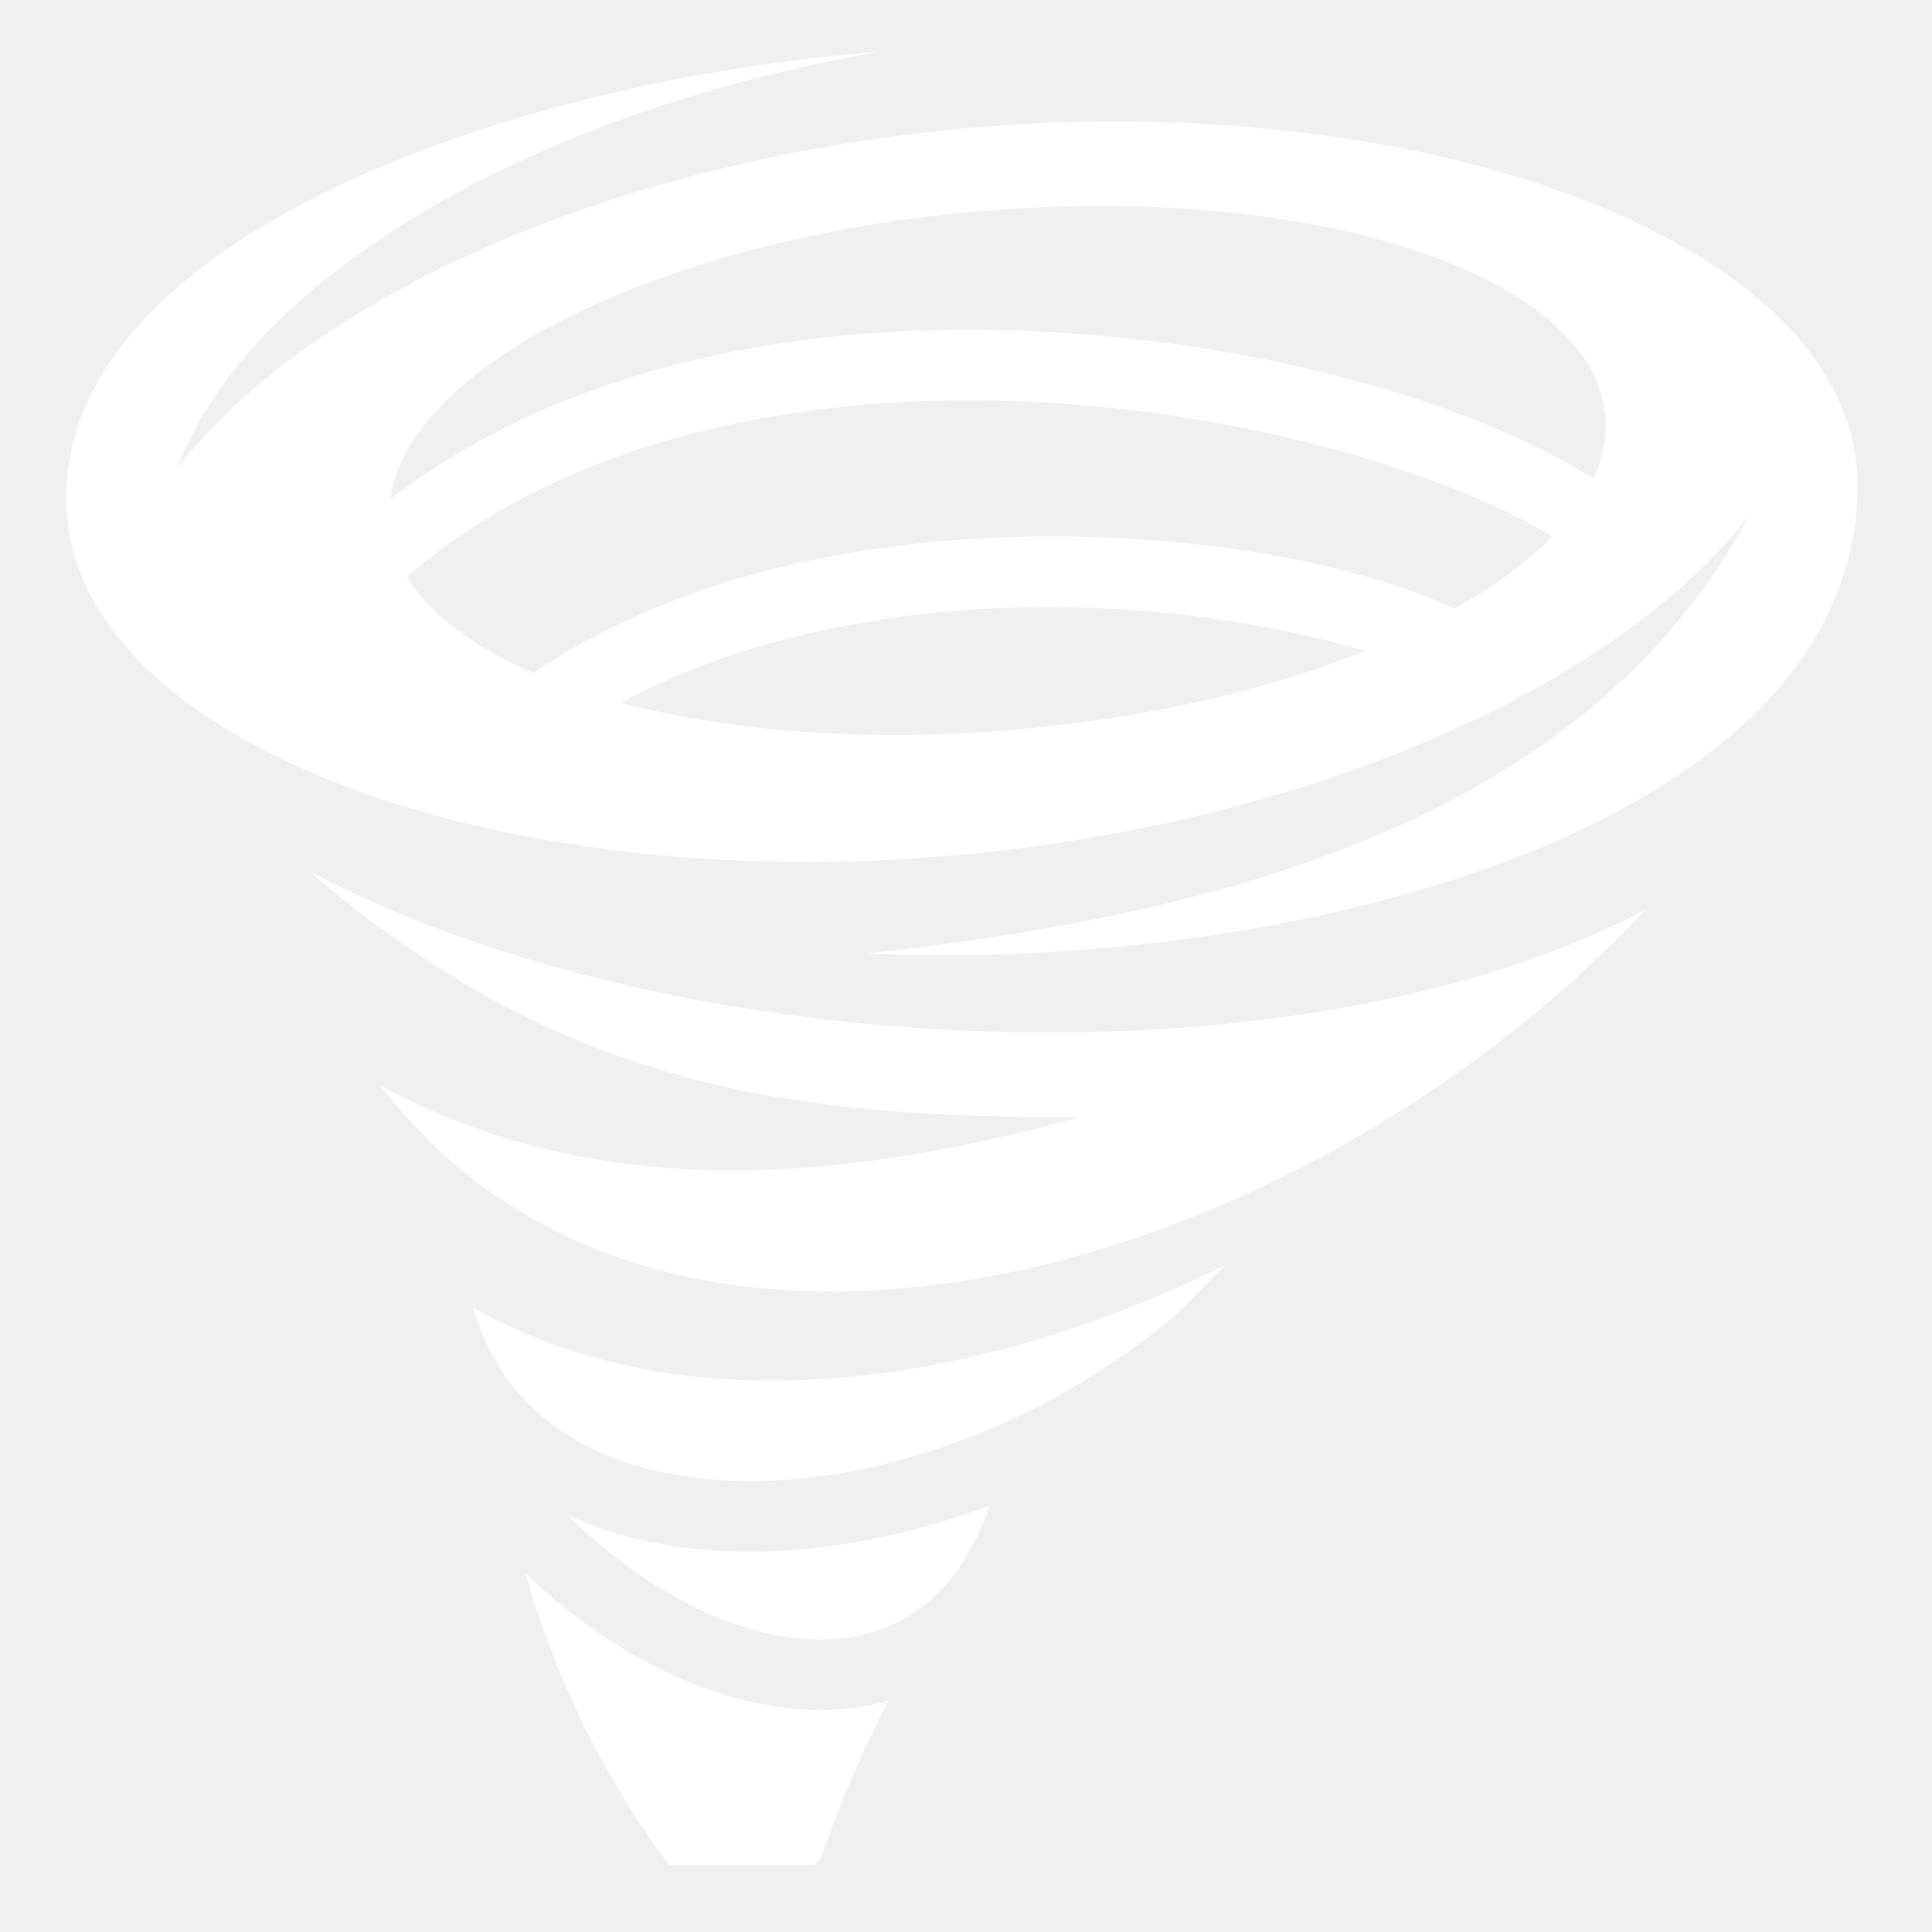
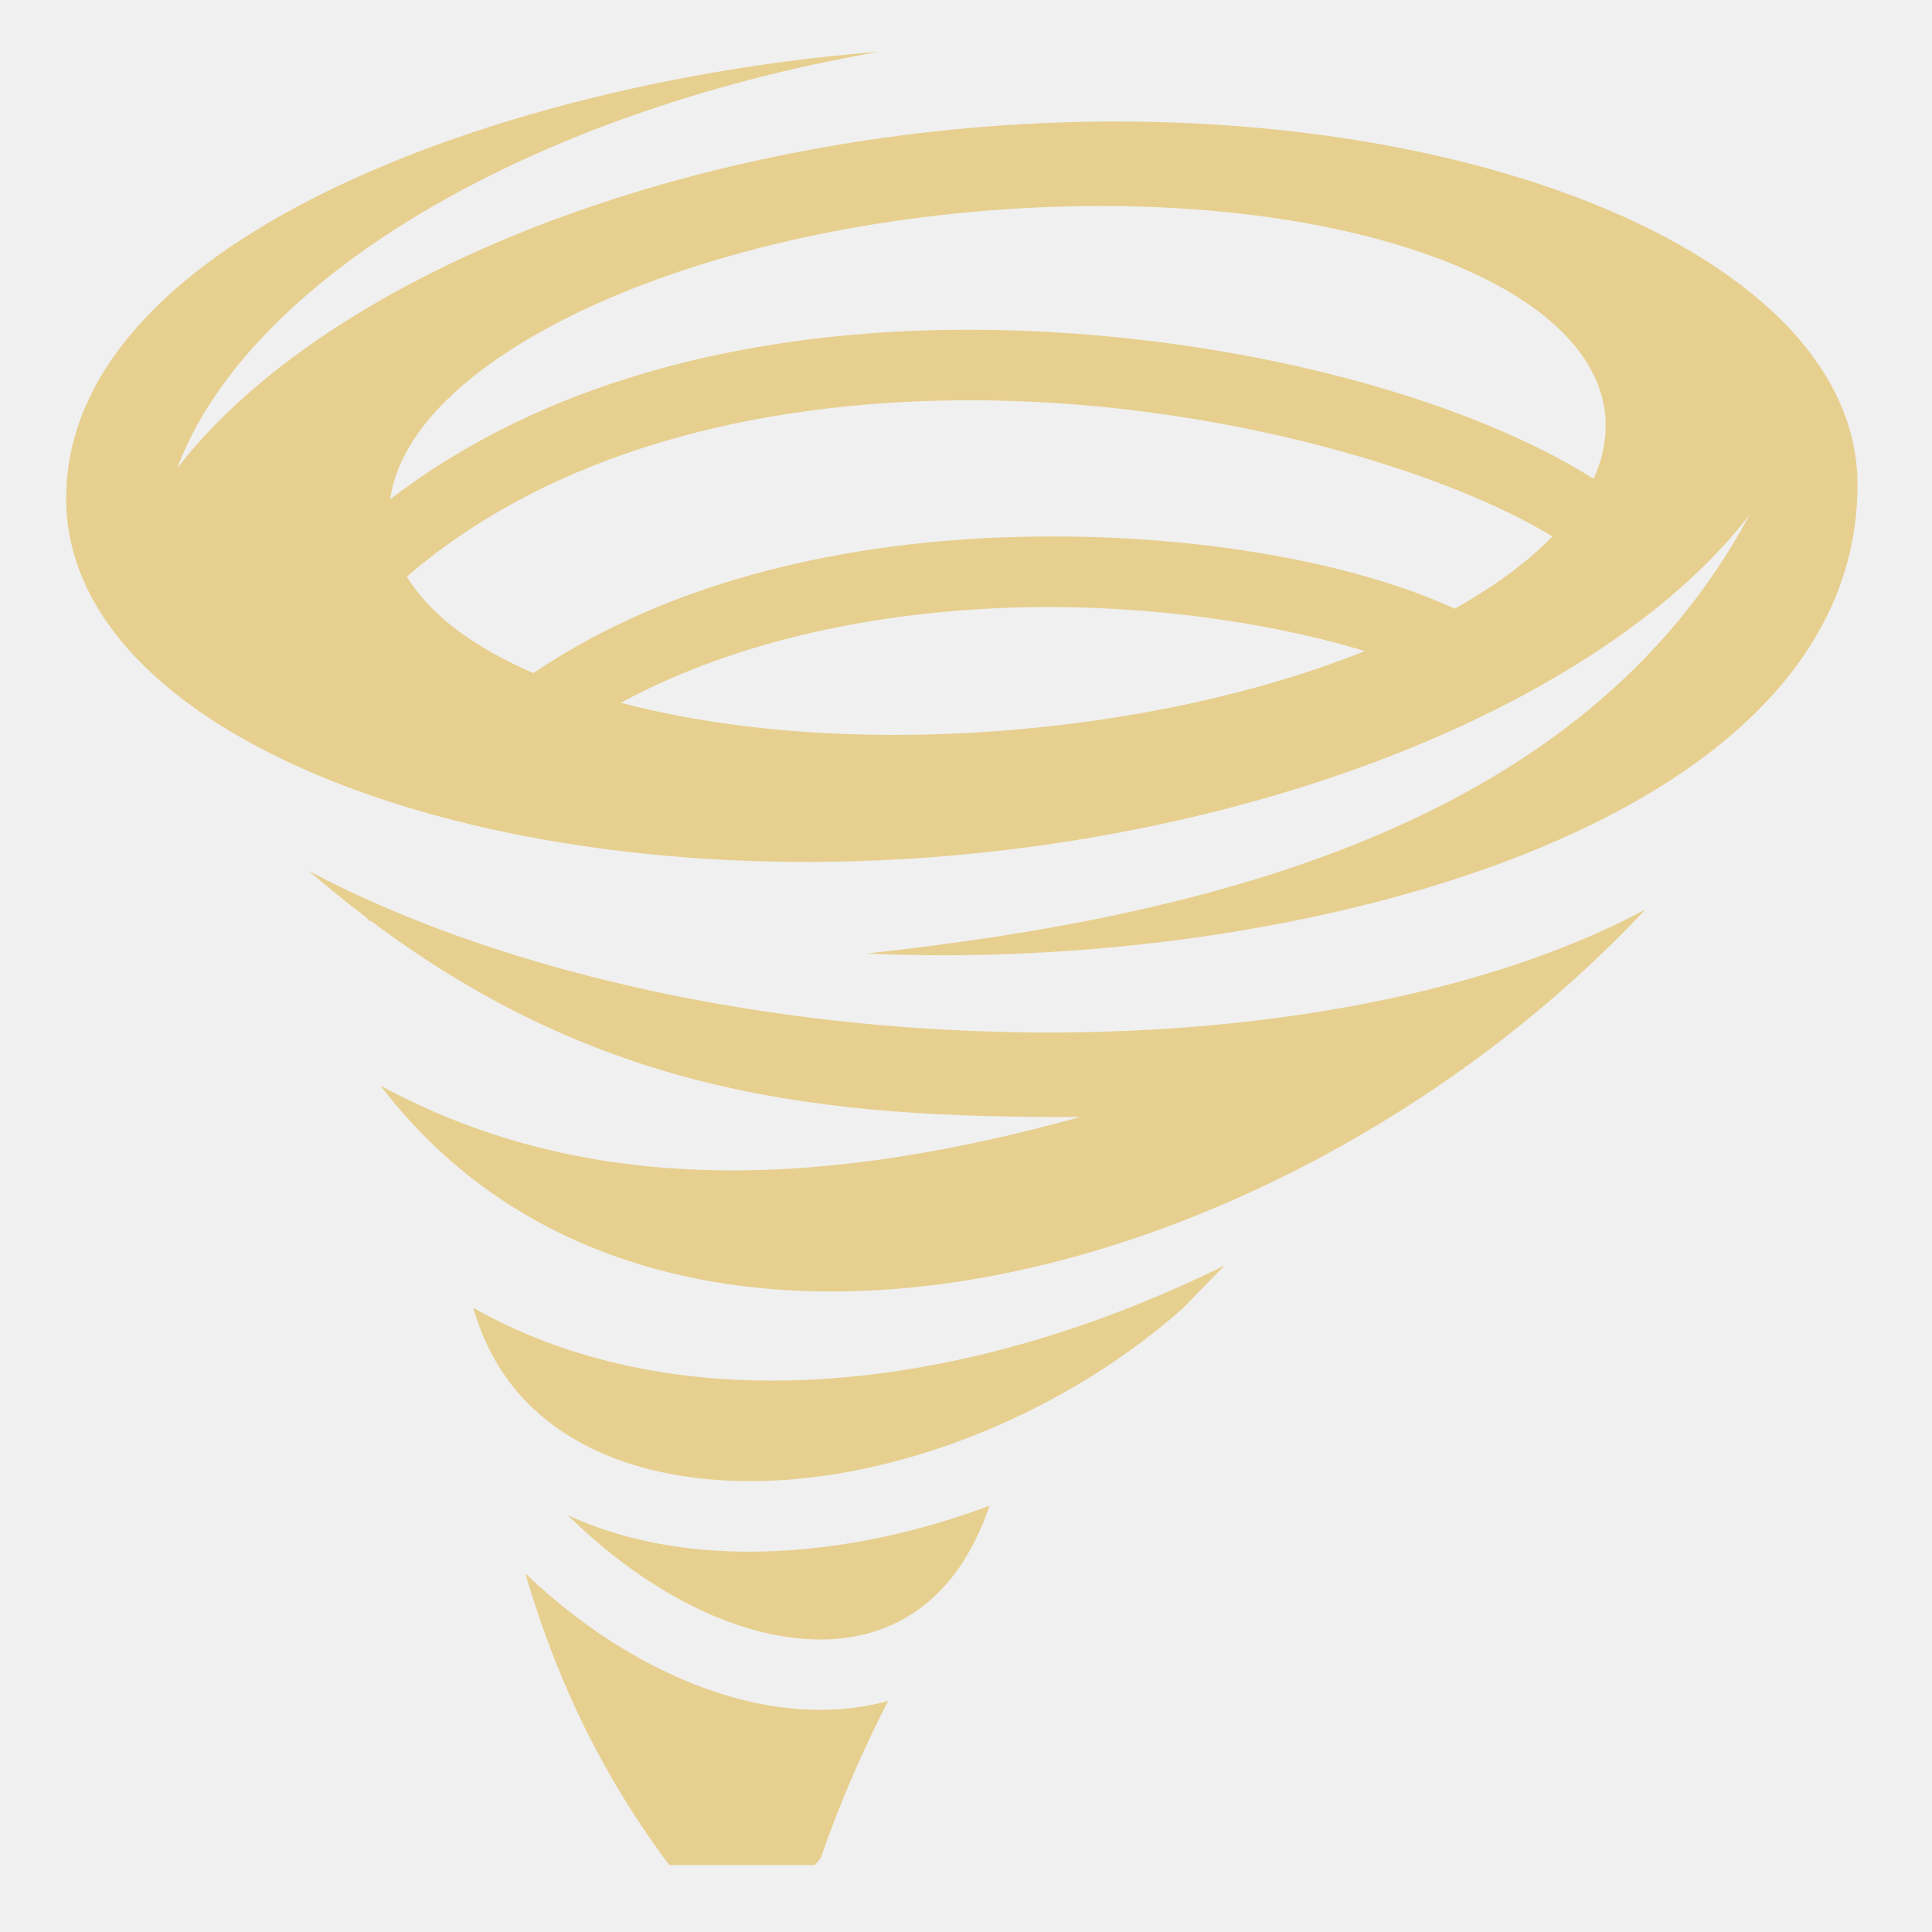
<svg xmlns="http://www.w3.org/2000/svg" viewBox="0 0 512 512">
-   <path fill="#fff" d="M232.824 13.738c-96.1 7.382-215.29 48.535-215.29 118.383 0 65.084 117.615 107.844 245.49 93.538 90.757-10.15 167.13-45.817 200.578-89.152-44.08 82.325-143.703 106.34-233.877 116.19 112.254 5.15 262.53-32.988 262.53-124.23 0-64.527-117.615-107.84-245.49-93.534C156.007 45.082 80.41 80.75 46.96 124.084c18.41-49.265 91.46-93.87 185.864-110.346zm56.04 40.864c77.387-.618 136.667 23.666 136.667 58.234 0 4.73-1.112 9.433-3.227 14.053-31.82-20.172-88.055-36.5-149.174-39.148-6.105-.264-12.257-.387-18.437-.353-2.06.01-4.122.038-6.187.085-51.472 1.157-104.23 13.43-145.113 44.86 5.022-36.577 75.142-70.428 160.92-76.728 8.347-.613 16.547-.942 24.552-1.005zm-34.036 51.482c5.848-.037 11.685.077 17.492.328 57.486 2.49 111.856 19.132 139.096 35.758-6.62 6.792-15.386 13.238-25.896 19.14-24.89-11.45-63.462-19.06-105.92-19.142-3.244-.006-6.51.032-9.795.115-44.026 1.117-91.184 10.864-128.448 36.09-15.823-6.824-27.48-15.514-33.54-25.562 38.834-33.478 93.327-46.39 147.01-46.726zm24.717 54.79c31.283.173 60.834 5.14 82.178 11.675-27.063 10.793-60.804 18.506-97.41 21.194-37.686 2.768-72.323-.243-99.774-7.51 31.234-16.912 69.26-24.342 105.74-25.267 3.1-.08 6.19-.11 9.265-.092zM81.873 230.83c5.158 4.435 10.285 8.583 15.387 12.445.127.237.264.472.39.71l.592.023c61.57 46.215 119.69 52.326 188.065 51.99.002 0 .005 0 .007-.002v.002h-.007c-73.987 20.576-134.236 19.522-185.5-8.316 74.926 98.107 242.27 52.573 335.22-46.637-43.032 23.107-110.06 35.868-185.318 31.842-66.24-3.544-126.098-19.41-168.837-42.057zM324.55 335.342c-67.937 33.614-143.89 42.532-199.144 11.236 4.907 16.882 14.784 28.156 28.295 35.658 15.565 8.643 36.38 11.85 59 9.55 34.243-3.485 72.07-19.68 100.767-45.057 3.635-3.794 7.342-7.59 11.084-11.388zm-62.306 63.68c-15.773 5.91-31.93 9.757-47.652 11.357-23.025 2.342-45.308-.15-64.108-8.835 15.125 14.916 32.064 25.36 47.95 30.023 15.676 4.604 29.844 3.767 41.142-2.59 9.392-5.284 17.44-14.62 22.668-29.955zM139.22 416.985c7.508 25.64 18.886 51.543 38.15 77.282h38.546c.632-.79 1.39-1.33 1.75-2.364 5.113-14.602 11.056-28.235 17.715-41.15-13.33 3.696-27.91 2.948-42.212-1.252-18.734-5.5-37.433-16.752-53.95-32.516z" />
+   <path fill="#e7cf8f" d="M232.824 13.738c-96.1 7.382-215.29 48.535-215.29 118.383 0 65.084 117.615 107.844 245.49 93.538 90.757-10.15 167.13-45.817 200.578-89.152-44.08 82.325-143.703 106.34-233.877 116.19 112.254 5.15 262.53-32.988 262.53-124.23 0-64.527-117.615-107.84-245.49-93.534C156.007 45.082 80.41 80.75 46.96 124.084c18.41-49.265 91.46-93.87 185.864-110.346zm56.04 40.864c77.387-.618 136.667 23.666 136.667 58.234 0 4.73-1.112 9.433-3.227 14.053-31.82-20.172-88.055-36.5-149.174-39.148-6.105-.264-12.257-.387-18.437-.353-2.06.01-4.122.038-6.187.085-51.472 1.157-104.23 13.43-145.113 44.86 5.022-36.577 75.142-70.428 160.92-76.728 8.347-.613 16.547-.942 24.552-1.005zm-34.036 51.482c5.848-.037 11.685.077 17.492.328 57.486 2.49 111.856 19.132 139.096 35.758-6.62 6.792-15.386 13.238-25.896 19.14-24.89-11.45-63.462-19.06-105.92-19.142-3.244-.006-6.51.032-9.795.115-44.026 1.117-91.184 10.864-128.448 36.09-15.823-6.824-27.48-15.514-33.54-25.562 38.834-33.478 93.327-46.39 147.01-46.726zm24.717 54.79c31.283.173 60.834 5.14 82.178 11.675-27.063 10.793-60.804 18.506-97.41 21.194-37.686 2.768-72.323-.243-99.774-7.51 31.234-16.912 69.26-24.342 105.74-25.267 3.1-.08 6.19-.11 9.265-.092zM81.873 230.83c5.158 4.435 10.285 8.583 15.387 12.445.127.237.264.472.39.71l.592.023c61.57 46.215 119.69 52.326 188.065 51.99.002 0 .005 0 .007-.002v.002h-.007c-73.987 20.576-134.236 19.522-185.5-8.316 74.926 98.107 242.27 52.573 335.22-46.637-43.032 23.107-110.06 35.868-185.318 31.842-66.24-3.544-126.098-19.41-168.837-42.057zM324.55 335.342c-67.937 33.614-143.89 42.532-199.144 11.236 4.907 16.882 14.784 28.156 28.295 35.658 15.565 8.643 36.38 11.85 59 9.55 34.243-3.485 72.07-19.68 100.767-45.057 3.635-3.794 7.342-7.59 11.084-11.388zm-62.306 63.68c-15.773 5.91-31.93 9.757-47.652 11.357-23.025 2.342-45.308-.15-64.108-8.835 15.125 14.916 32.064 25.36 47.95 30.023 15.676 4.604 29.844 3.767 41.142-2.59 9.392-5.284 17.44-14.62 22.668-29.955zM139.22 416.985c7.508 25.64 18.886 51.543 38.15 77.282h38.546c.632-.79 1.39-1.33 1.75-2.364 5.113-14.602 11.056-28.235 17.715-41.15-13.33 3.696-27.91 2.948-42.212-1.252-18.734-5.5-37.433-16.752-53.95-32.516z" />
</svg>
